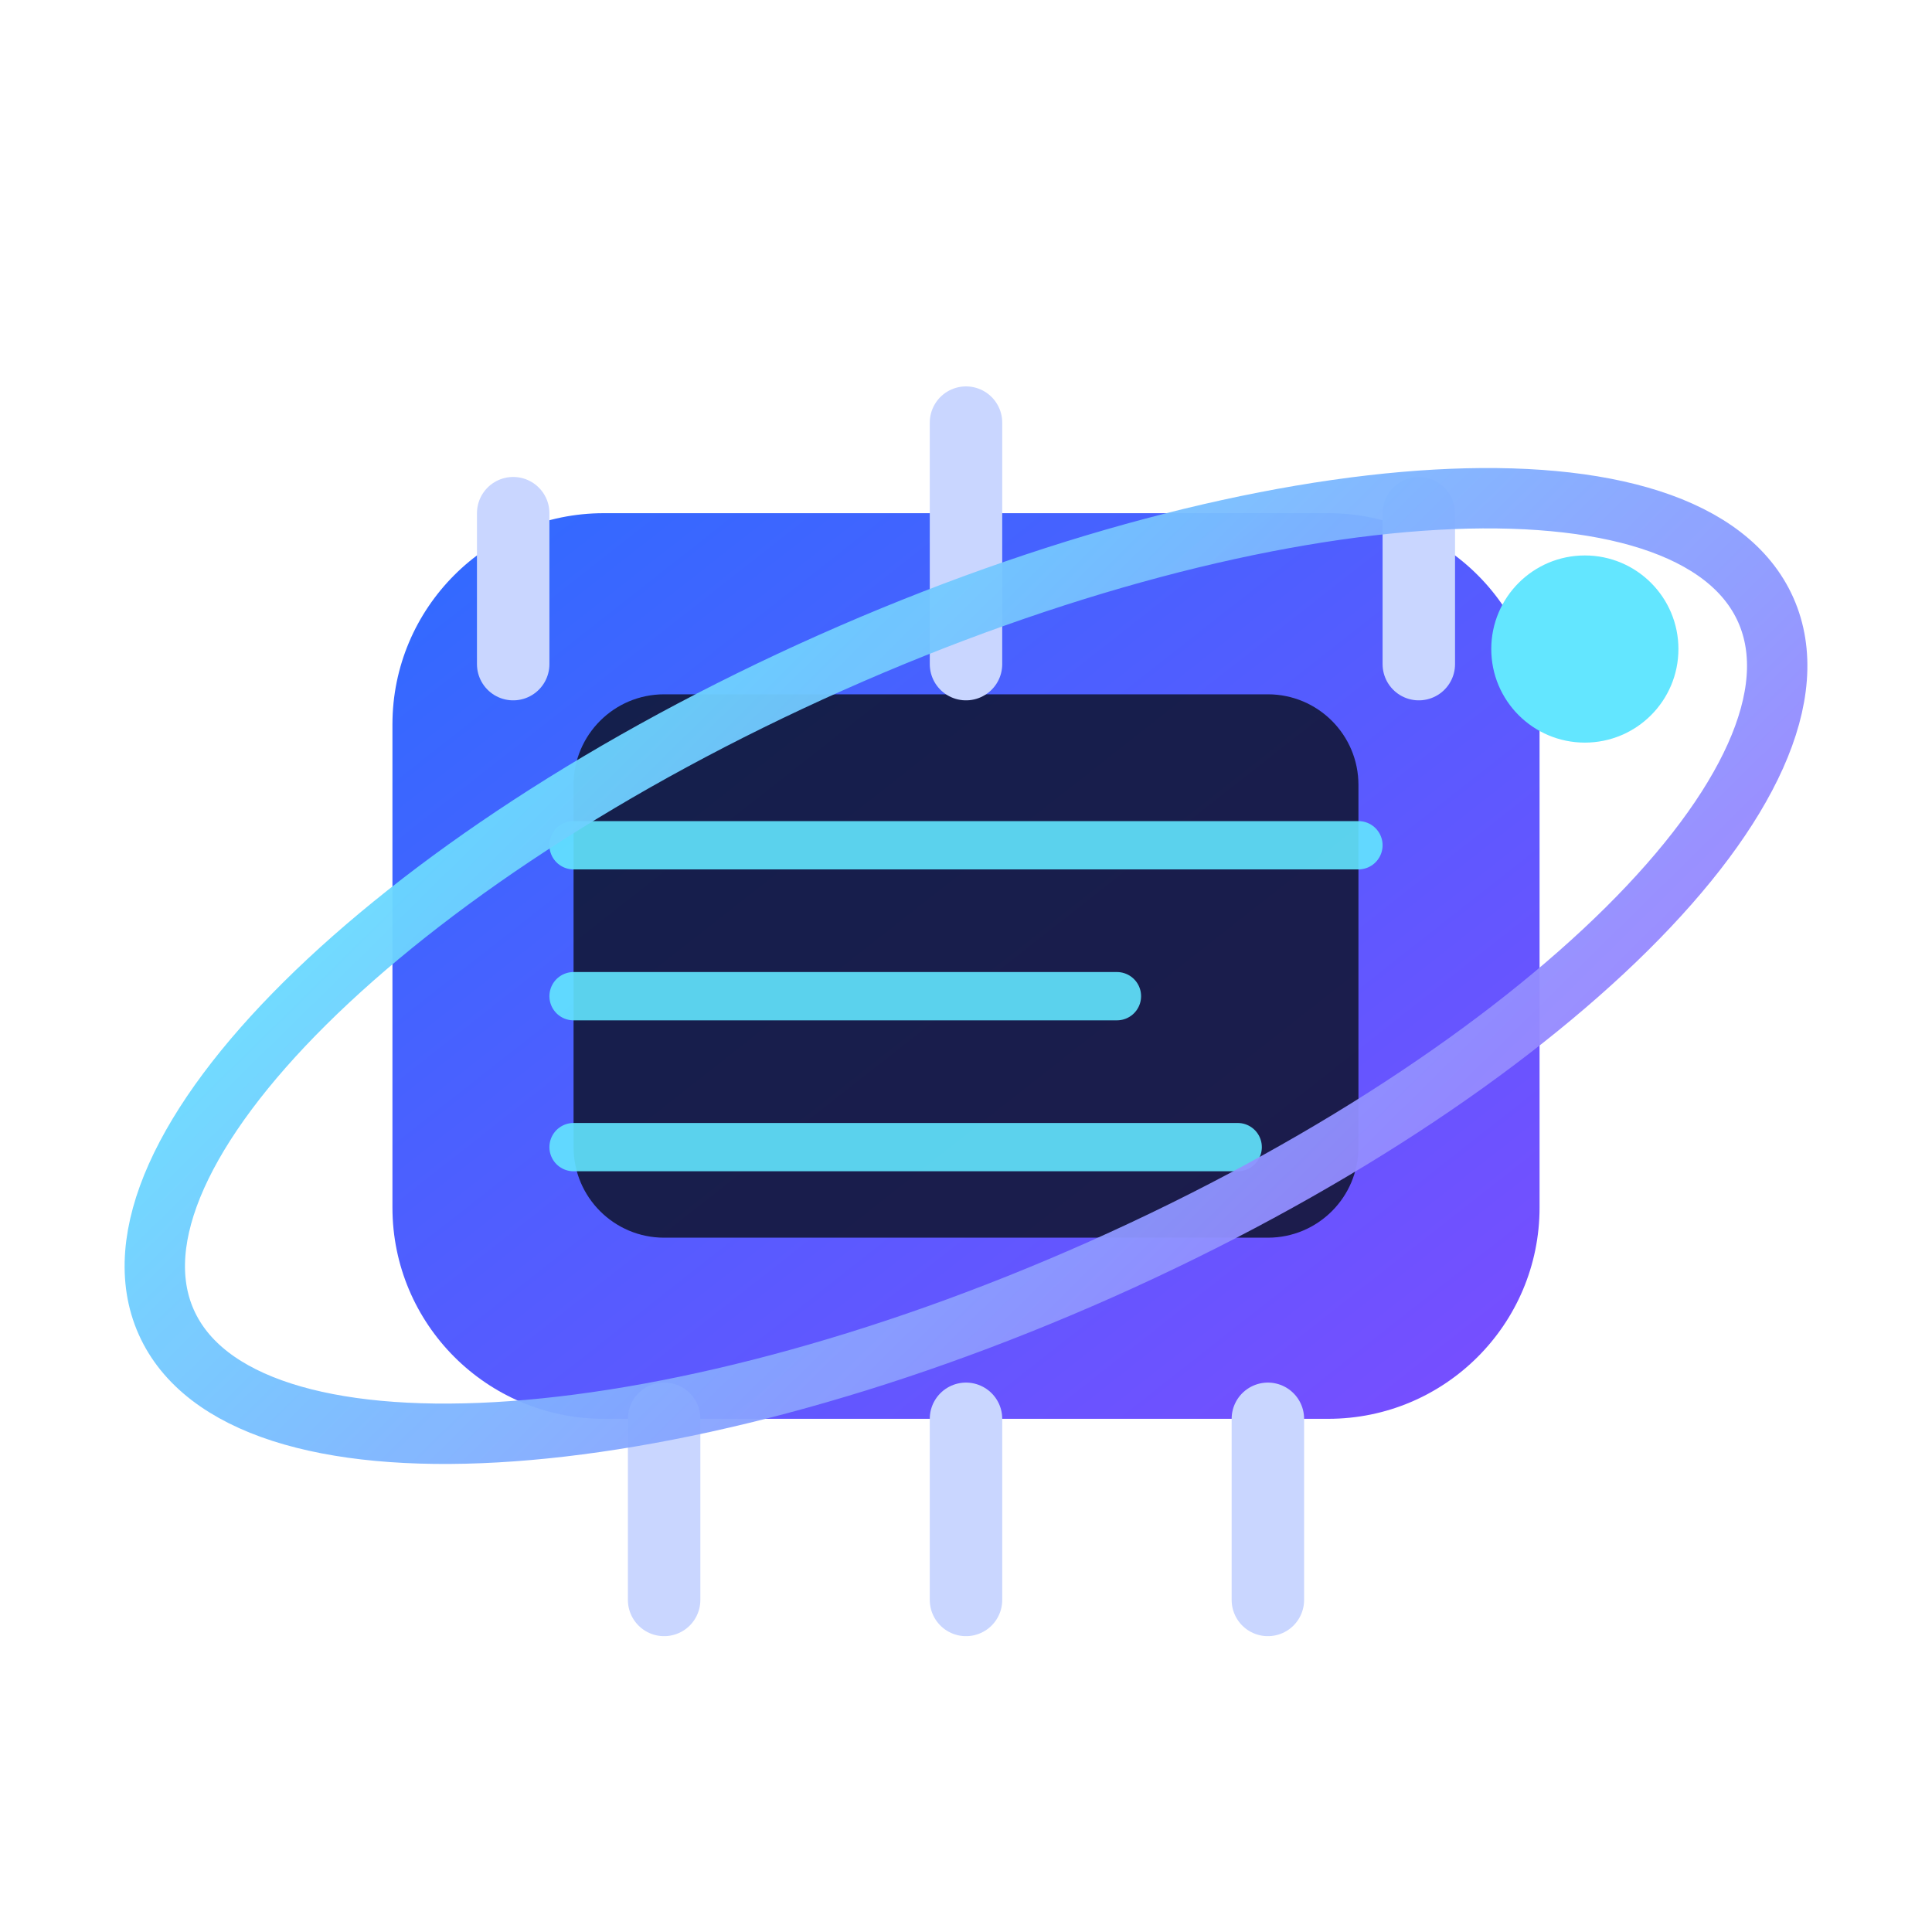
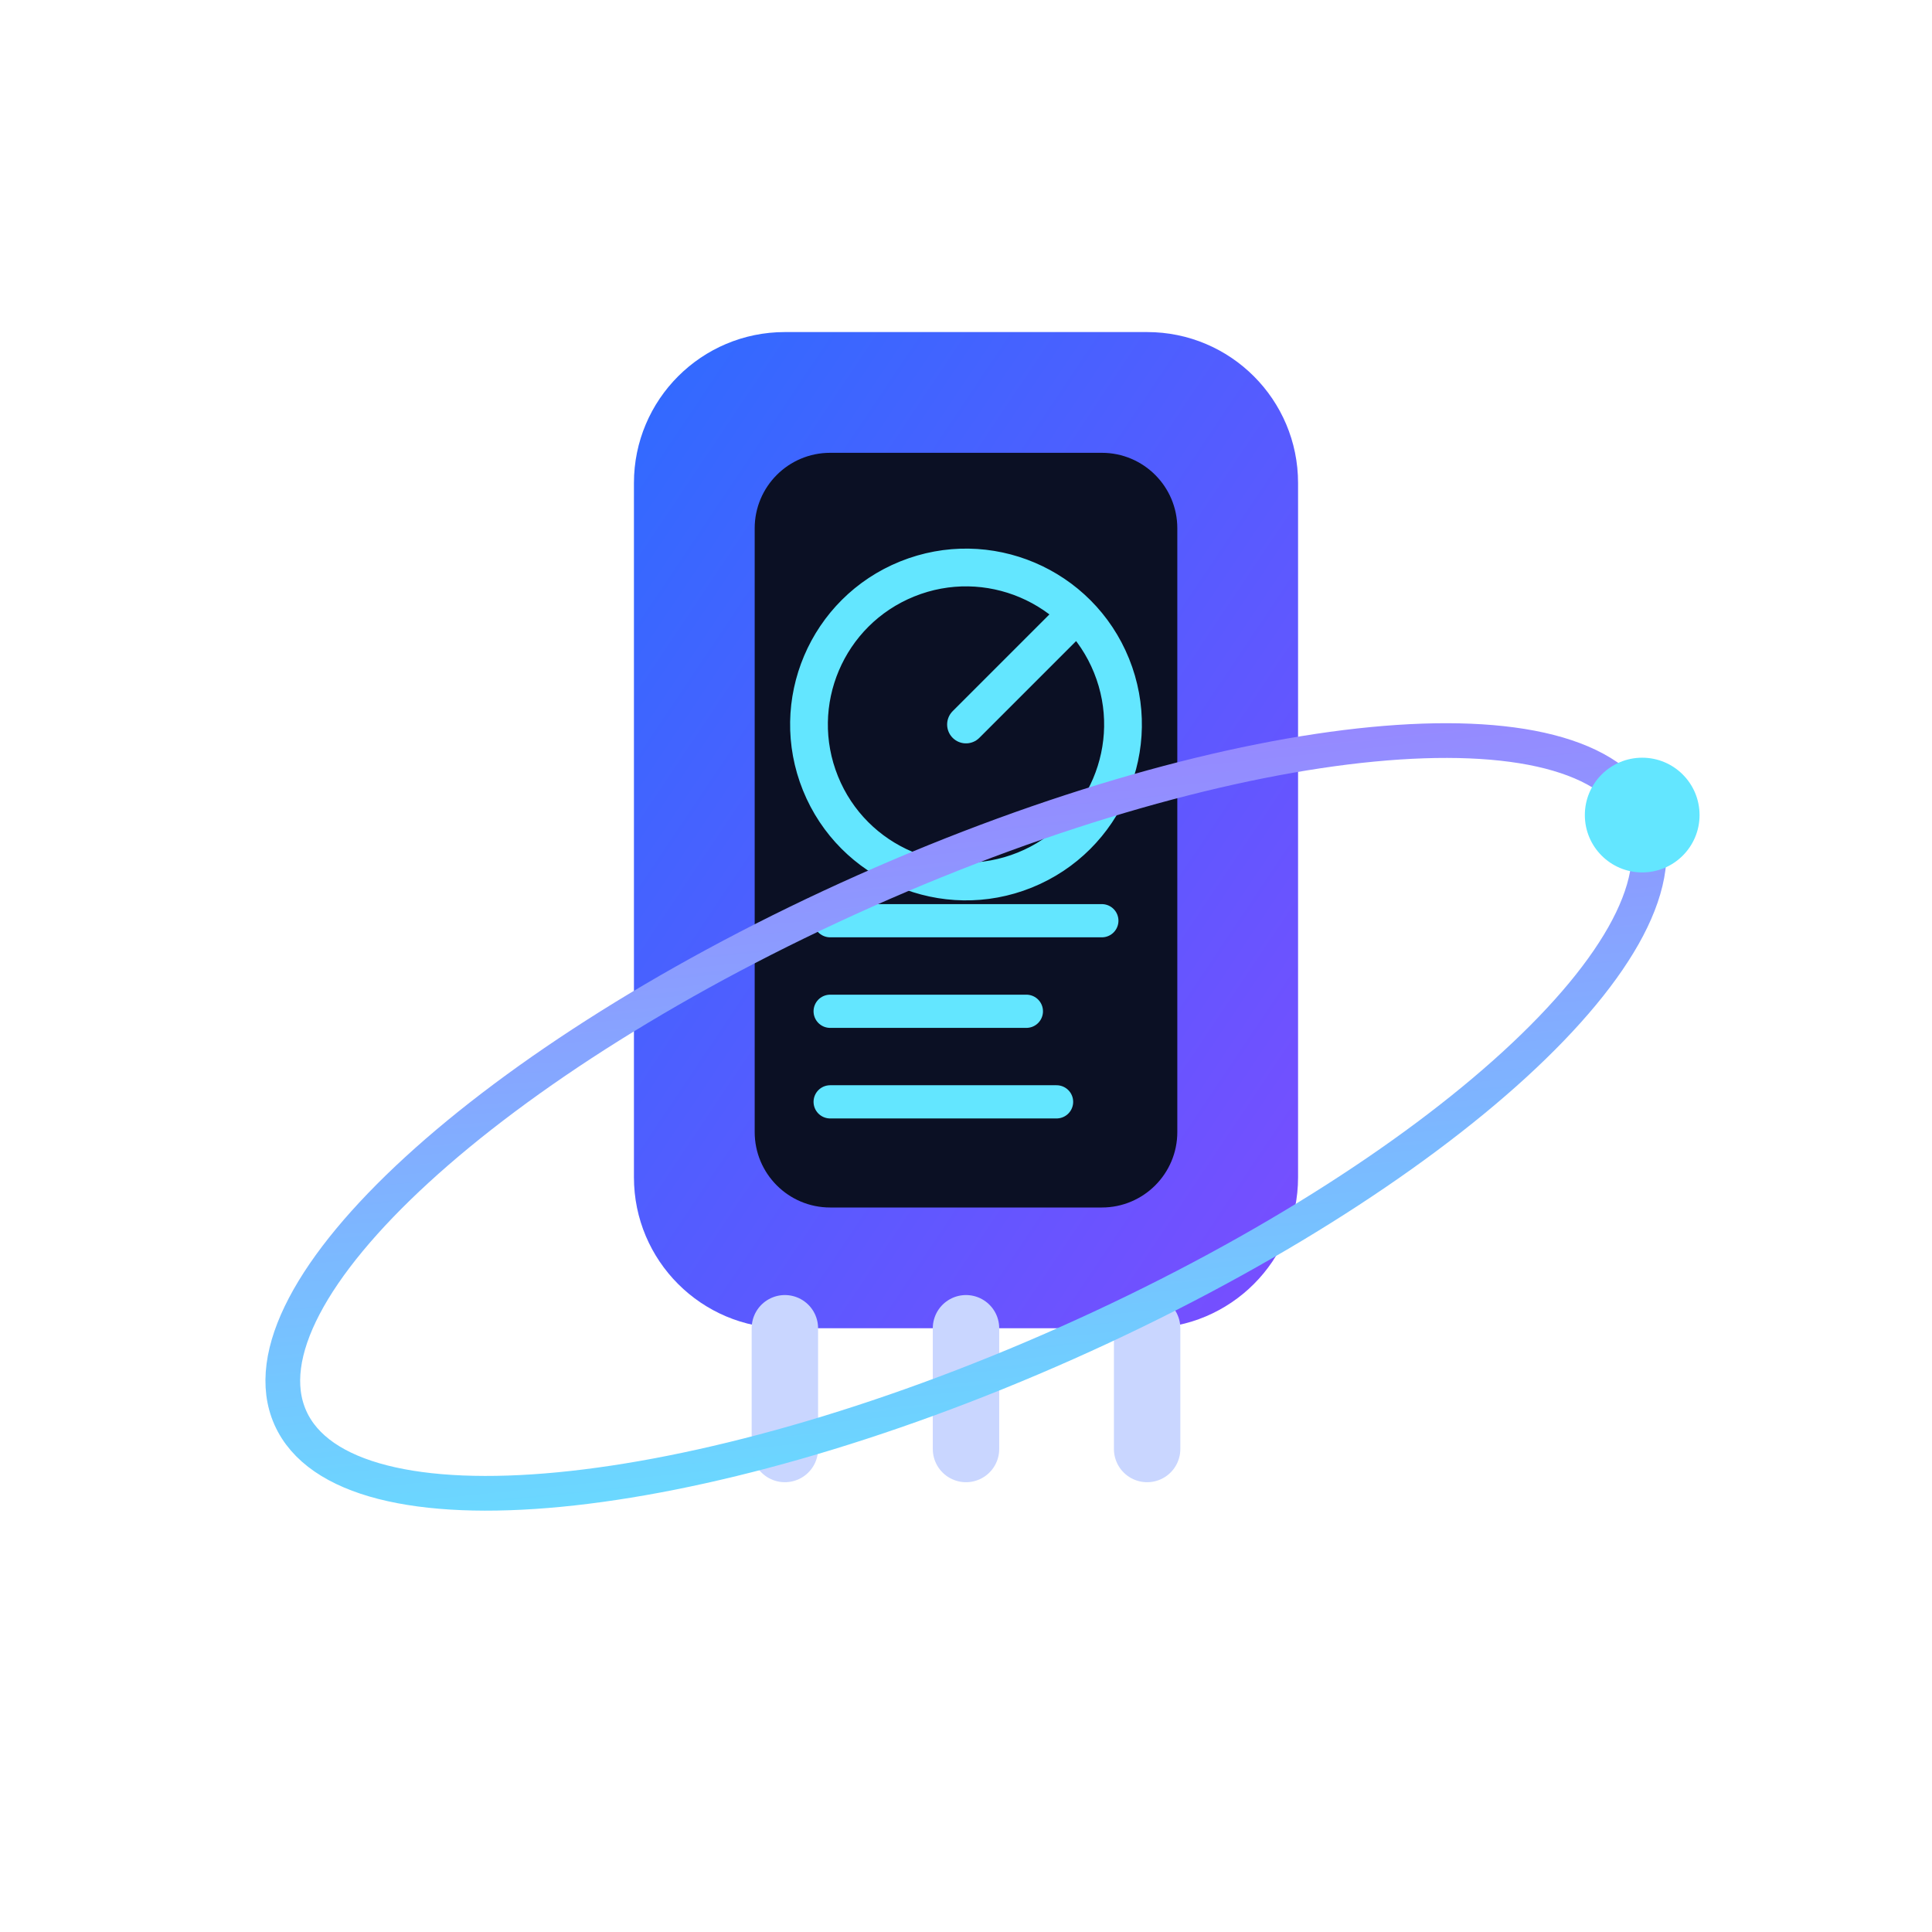
<svg xmlns="http://www.w3.org/2000/svg" viewBox="0 0 64 64" role="img" aria-label="Device X">
  <defs>
    <linearGradient id="dx-body" x1="0" y1="0" x2="1" y2="1">
      <stop offset="0" stop-color="#2f6bff" />
      <stop offset="1" stop-color="#7a4dff" />
    </linearGradient>
-     <linearGradient id="dx-orbit" x1="0" y1="0" x2="1" y2="1">
+     <linearGradient id="dx-orbit" x1="0" y1="1" x2="1" y2="0">
      <stop offset="0" stop-color="#63e6ff" />
      <stop offset="1" stop-color="#9d7bff" />
    </linearGradient>
  </defs>
-   <rect x="13" y="17" width="38" height="30" rx="7" fill="url(#dx-body)" />
-   <rect x="19" y="23" width="26" height="18" rx="3" fill="#0b1024" opacity="0.82" />
-   <path d="M19 28h26M19 33h18M19 38h22" stroke="#63e6ff" stroke-width="1.6" stroke-linecap="round" opacity="0.9" />
-   <path d="M22 47v6M32 47v6M42 47v6M17 22v-5M32 22V14M47 22v-5" stroke="#c9d6ff" stroke-width="2.4" stroke-linecap="round" />
-   <ellipse cx="32" cy="32" rx="29" ry="11" fill="none" stroke="url(#dx-orbit)" stroke-width="2" transform="rotate(-24 32 32)" opacity="0.95" />
-   <circle cx="52.5" cy="21.5" r="3.1" fill="#63e6ff" />
+   <rect x="21" y="11" width="22" height="33" rx="5" fill="url(#dx-body)" />
+   <rect x="25" y="15" width="14" height="25" rx="2.5" fill="#0b1024" />
+   <circle cx="32" cy="24" r="5.2" fill="none" stroke="#63e6ff" stroke-width="1.25" pathLength="100" stroke-dasharray="88 12" transform="rotate(-22 32 24)" />
+   <path d="M32 24L35.3 20.7" stroke="#63e6ff" stroke-width="1.25" stroke-linecap="round" />
+   <path d="M27.5 30.5h9M27.5 33.5h6.5M27.5 36.5h7.5" stroke="#63e6ff" stroke-width="1.1" stroke-linecap="round" />
+   <path d="M26 44v4M32 44v4M38 44v4" stroke="#c9d6ff" stroke-width="2.2" stroke-linecap="round" />
+   <ellipse cx="32" cy="37" rx="24.5" ry="8.2" fill="none" stroke="url(#dx-orbit)" stroke-width="1.15" transform="rotate(-24 32 37)" />
+   <circle cx="54.4" cy="27.0" r="1.9" fill="#63e6ff" />
</svg>
